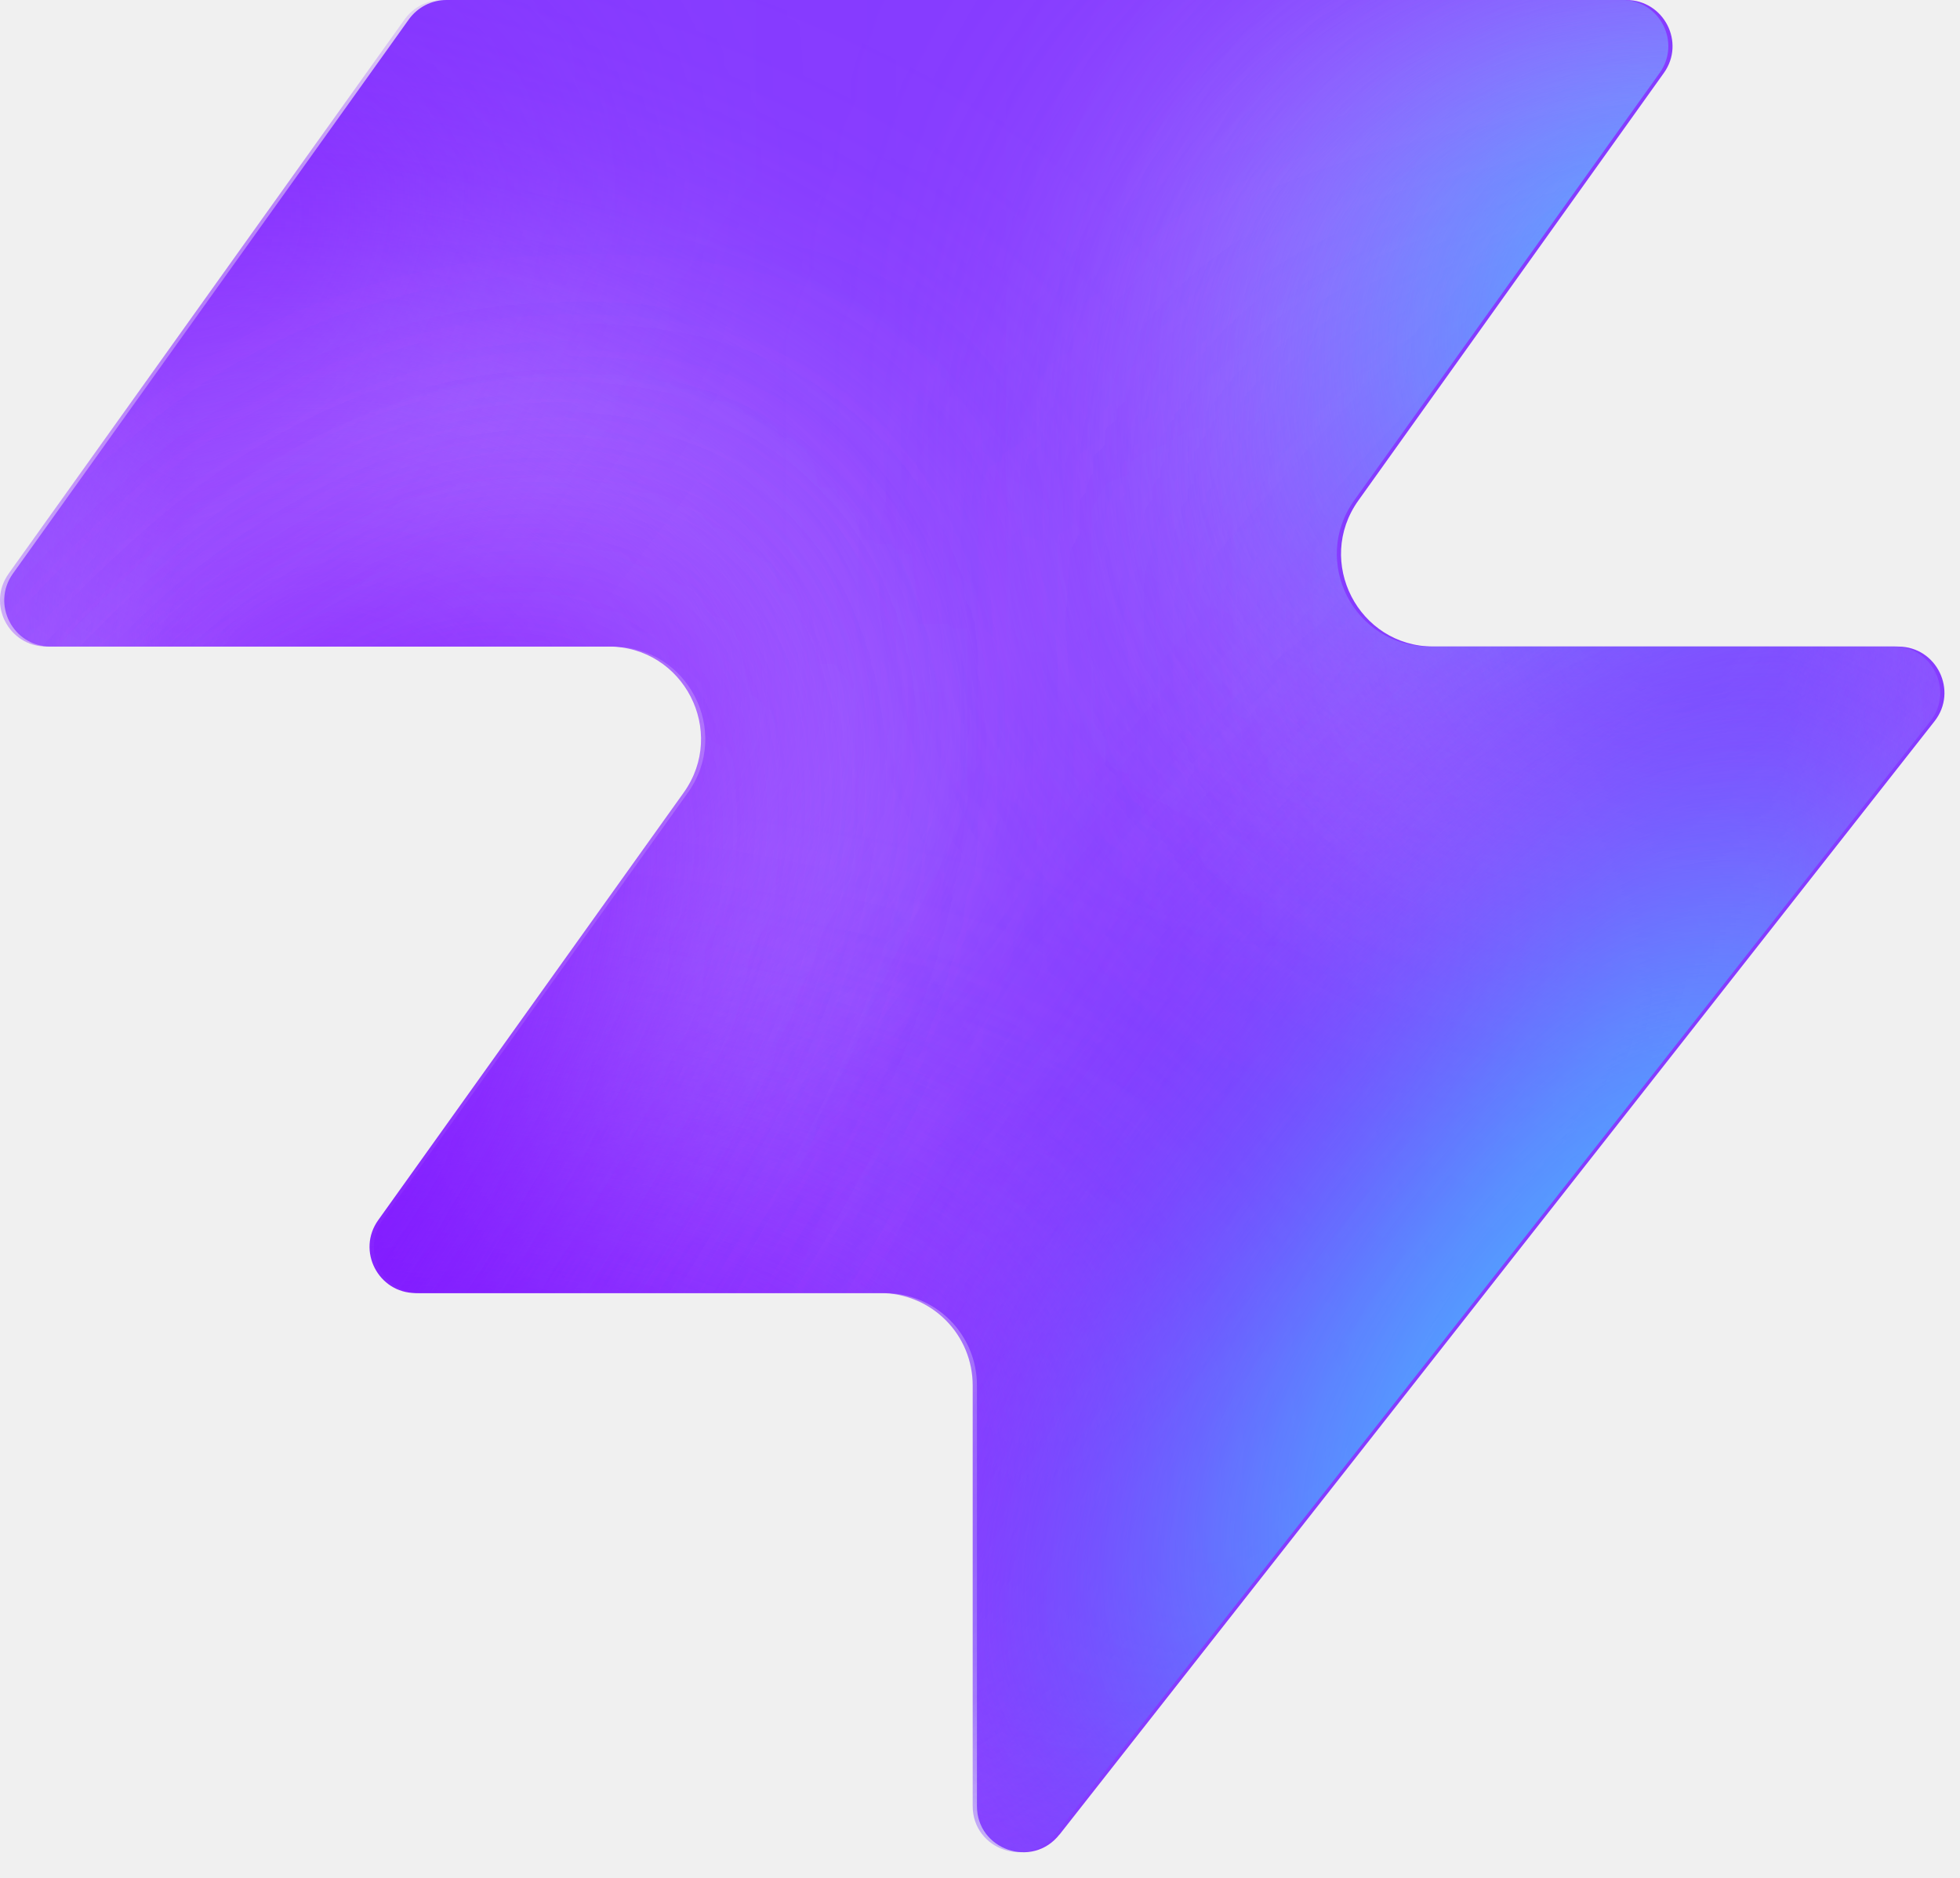
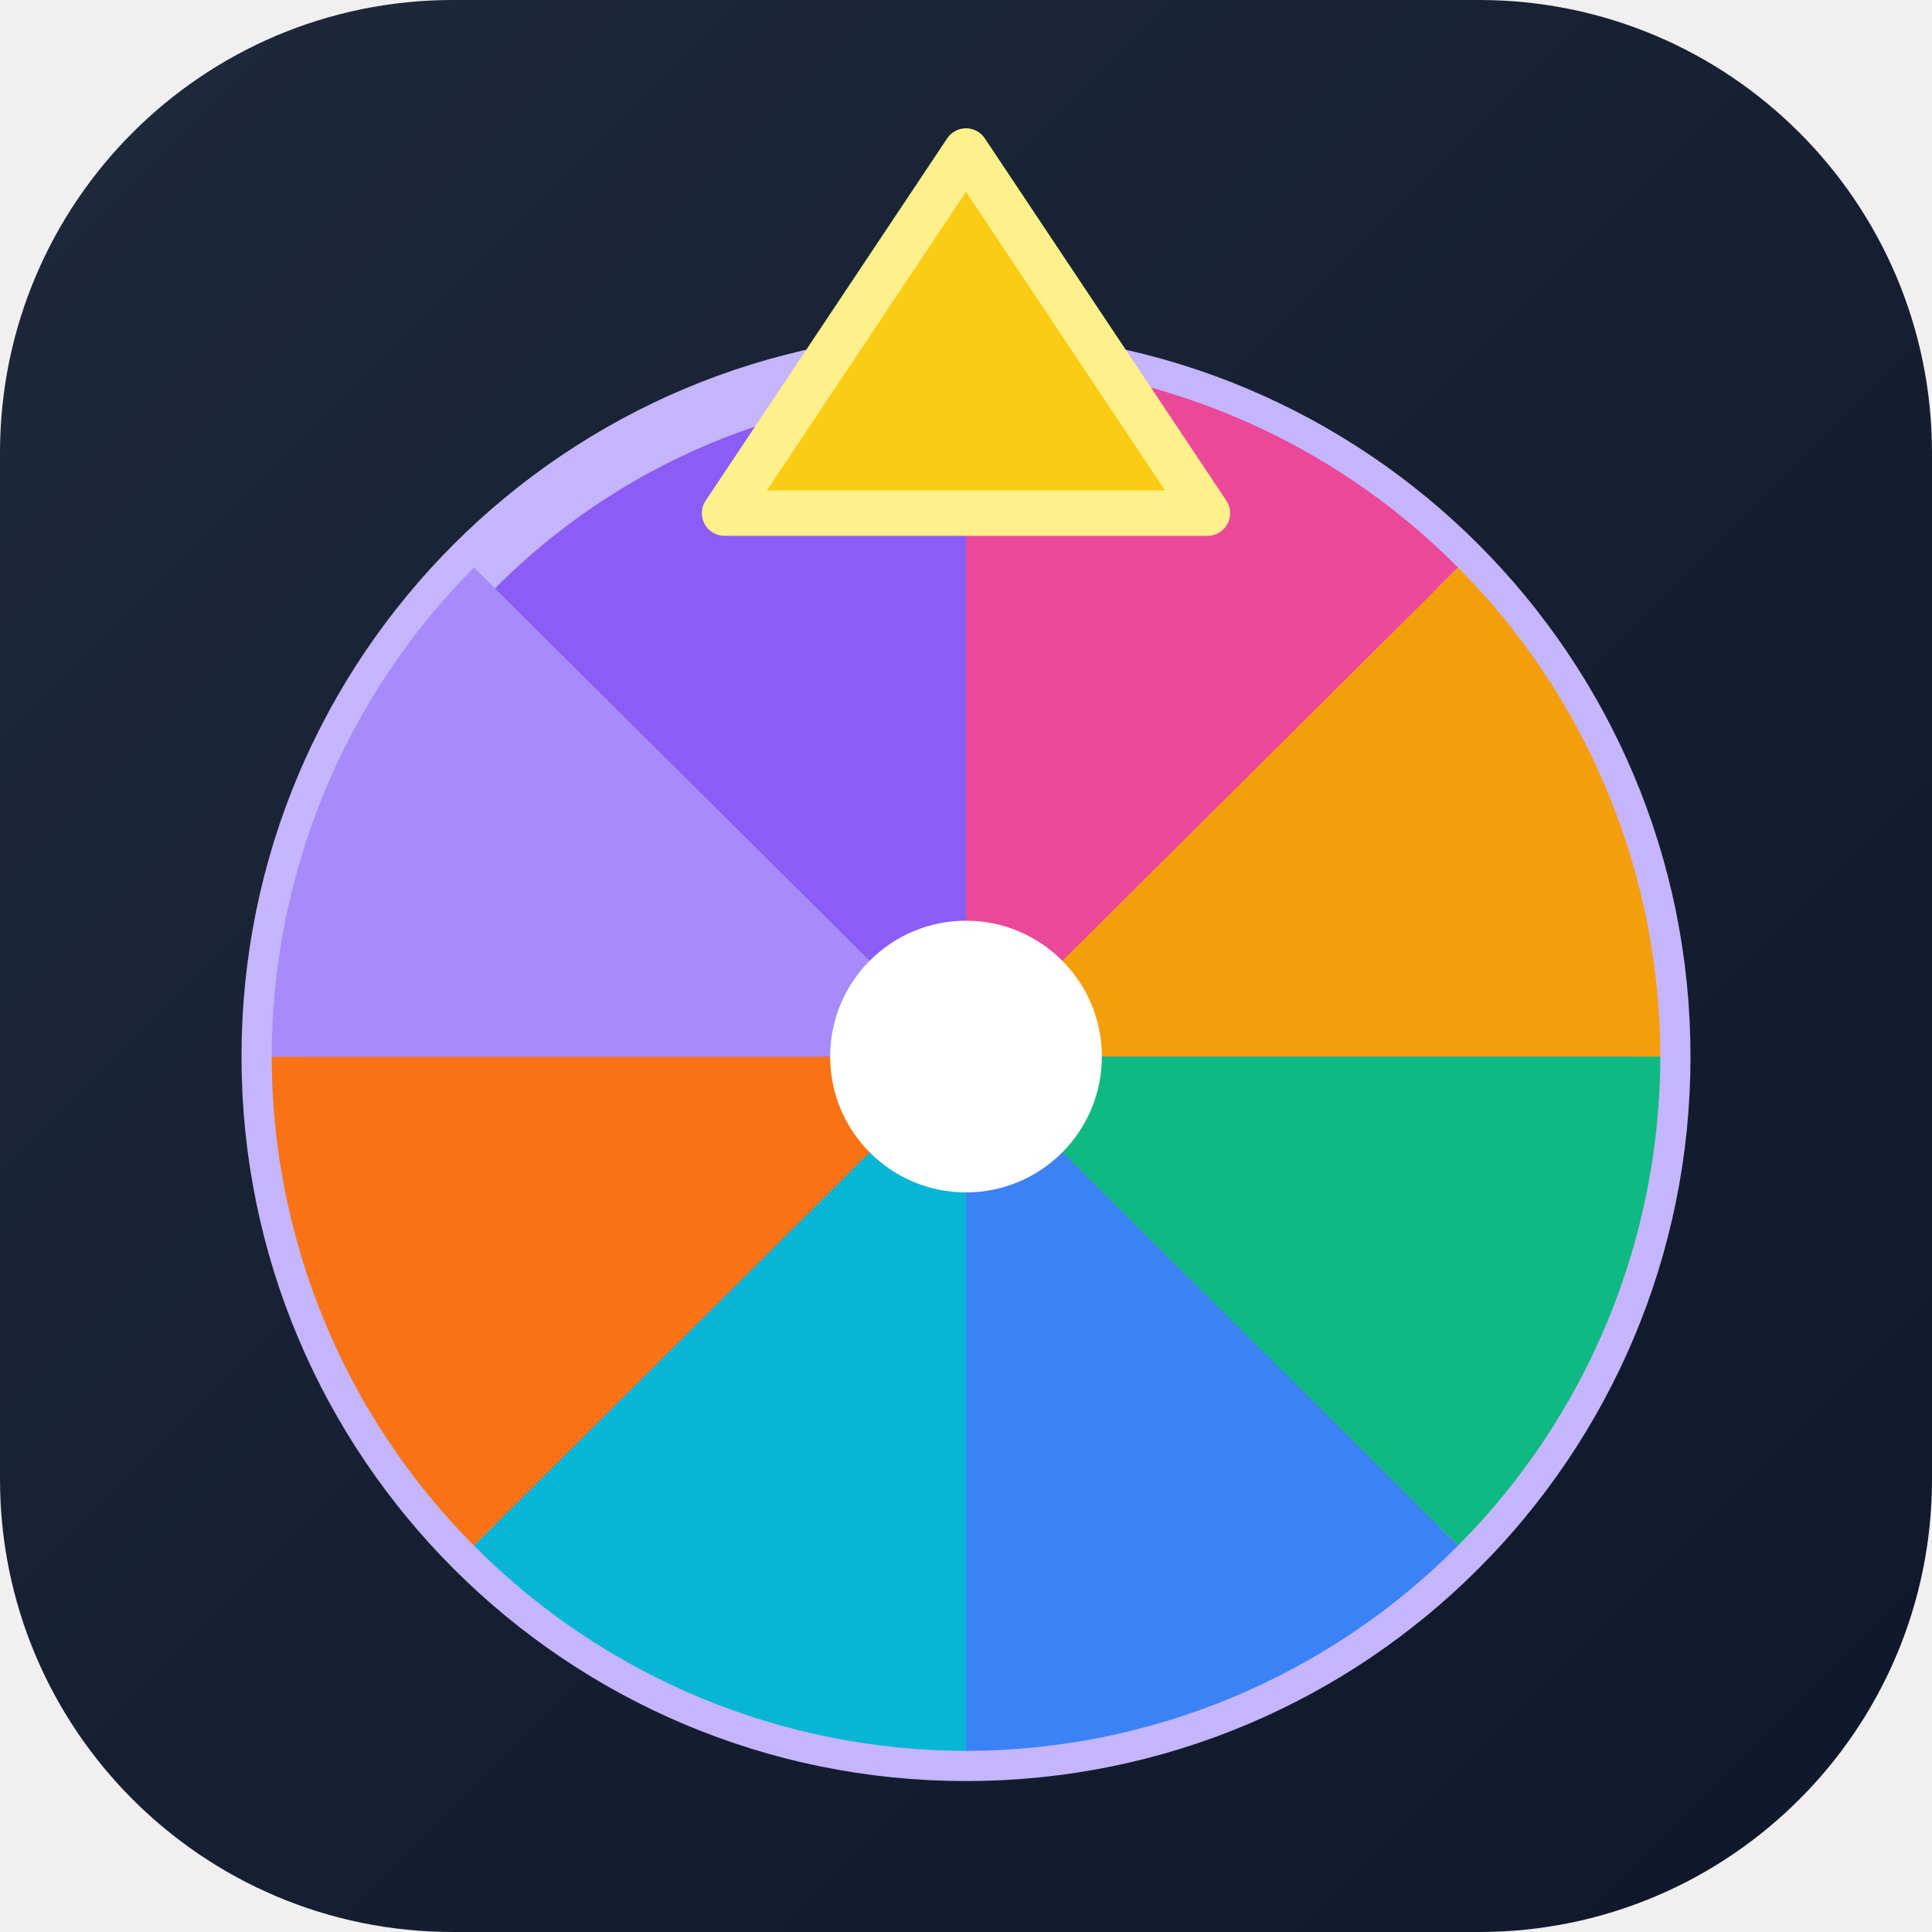
- <svg xmlns="http://www.w3.org/2000/svg" width="48" height="46" fill="none" viewBox="0 0 48 46">
-   <path fill="#863bff" d="M25.946 44.938c-.664.845-2.021.375-2.021-.698V33.937a2.26 2.26 0 0 0-2.262-2.262H10.287c-.92 0-1.456-1.04-.92-1.788l7.48-10.471c1.07-1.497 0-3.578-1.842-3.578H1.237c-.92 0-1.456-1.04-.92-1.788L10.013.474c.214-.297.556-.474.92-.474h28.894c.92 0 1.456 1.04.92 1.788l-7.48 10.471c-1.07 1.498 0 3.579 1.842 3.579h11.377c.943 0 1.473 1.088.89 1.83L25.947 44.94z" style="fill:#863bff;fill:color(display-p3 .525 .23 1);fill-opacity:1" />
-   <mask id="a" width="48" height="46" x="0" y="0" maskUnits="userSpaceOnUse" style="mask-type:alpha">
-     <path fill="#000" d="M25.842 44.938c-.664.844-2.021.375-2.021-.698V33.937a2.26 2.26 0 0 0-2.262-2.262H10.183c-.92 0-1.456-1.04-.92-1.788l7.48-10.471c1.07-1.498 0-3.579-1.842-3.579H1.133c-.92 0-1.456-1.04-.92-1.787L9.91.473c.214-.297.556-.474.92-.474h28.894c.92 0 1.456 1.04.92 1.788l-7.48 10.471c-1.07 1.498 0 3.578 1.842 3.578h11.377c.943 0 1.473 1.088.89 1.832L25.843 44.94z" style="fill:#000;fill-opacity:1" />
-   </mask>
-   <g mask="url(#a)">
-     <g filter="url(#b)">
-       <ellipse cx="5.508" cy="14.704" fill="#ede6ff" rx="5.508" ry="14.704" style="fill:#ede6ff;fill:color(display-p3 .927 .903 1);fill-opacity:1" transform="matrix(.00324 1 1 -.00324 -4.47 31.516)" />
-     </g>
-     <g filter="url(#c)">
-       <ellipse cx="10.399" cy="29.851" fill="#ede6ff" rx="10.399" ry="29.851" style="fill:#ede6ff;fill:color(display-p3 .927 .903 1);fill-opacity:1" transform="matrix(.00324 1 1 -.00324 -39.328 7.883)" />
-     </g>
-     <g filter="url(#d)">
-       <ellipse cx="5.508" cy="30.487" fill="#7e14ff" rx="5.508" ry="30.487" style="fill:#7e14ff;fill:color(display-p3 .492 .077 1);fill-opacity:1" transform="rotate(89.814 -25.913 -14.639)scale(1 -1)" />
-     </g>
-     <g filter="url(#e)">
-       <ellipse cx="5.508" cy="30.599" fill="#7e14ff" rx="5.508" ry="30.599" style="fill:#7e14ff;fill:color(display-p3 .492 .077 1);fill-opacity:1" transform="rotate(89.814 -32.644 -3.334)scale(1 -1)" />
-     </g>
-     <g filter="url(#f)">
-       <ellipse cx="5.508" cy="30.599" fill="#7e14ff" rx="5.508" ry="30.599" style="fill:#7e14ff;fill:color(display-p3 .492 .077 1);fill-opacity:1" transform="matrix(.00324 1 1 -.00324 -34.34 30.47)" />
-     </g>
-     <g filter="url(#g)">
-       <ellipse cx="14.072" cy="22.078" fill="#ede6ff" rx="14.072" ry="22.078" style="fill:#ede6ff;fill:color(display-p3 .927 .903 1);fill-opacity:1" transform="rotate(93.35 24.506 48.493)scale(-1 1)" />
-     </g>
-     <g filter="url(#h)">
-       <ellipse cx="3.47" cy="21.501" fill="#7e14ff" rx="3.47" ry="21.501" style="fill:#7e14ff;fill:color(display-p3 .492 .077 1);fill-opacity:1" transform="rotate(89.009 28.708 47.59)scale(-1 1)" />
-     </g>
-     <g filter="url(#i)">
-       <ellipse cx="3.47" cy="21.501" fill="#7e14ff" rx="3.47" ry="21.501" style="fill:#7e14ff;fill:color(display-p3 .492 .077 1);fill-opacity:1" transform="rotate(89.009 28.708 47.59)scale(-1 1)" />
-     </g>
-     <g filter="url(#j)">
-       <ellipse cx=".387" cy="8.972" fill="#7e14ff" rx="4.407" ry="29.108" style="fill:#7e14ff;fill:color(display-p3 .492 .077 1);fill-opacity:1" transform="rotate(39.51 .387 8.972)" />
-     </g>
-     <g filter="url(#k)">
-       <ellipse cx="47.523" cy="-6.092" fill="#7e14ff" rx="4.407" ry="29.108" style="fill:#7e14ff;fill:color(display-p3 .492 .077 1);fill-opacity:1" transform="rotate(37.892 47.523 -6.092)" />
-     </g>
-     <g filter="url(#l)">
-       <ellipse cx="41.412" cy="6.333" fill="#47bfff" rx="5.971" ry="9.665" style="fill:#47bfff;fill:color(display-p3 .28 .748 1);fill-opacity:1" transform="rotate(37.892 41.412 6.333)" />
-     </g>
-     <g filter="url(#m)">
-       <ellipse cx="-1.879" cy="38.332" fill="#7e14ff" rx="4.407" ry="29.108" style="fill:#7e14ff;fill:color(display-p3 .492 .077 1);fill-opacity:1" transform="rotate(37.892 -1.88 38.332)" />
-     </g>
-     <g filter="url(#n)">
-       <ellipse cx="-1.879" cy="38.332" fill="#7e14ff" rx="4.407" ry="29.108" style="fill:#7e14ff;fill:color(display-p3 .492 .077 1);fill-opacity:1" transform="rotate(37.892 -1.88 38.332)" />
-     </g>
-     <g filter="url(#o)">
-       <ellipse cx="35.651" cy="29.907" fill="#7e14ff" rx="4.407" ry="29.108" style="fill:#7e14ff;fill:color(display-p3 .492 .077 1);fill-opacity:1" transform="rotate(37.892 35.651 29.907)" />
-     </g>
-     <g filter="url(#p)">
-       <ellipse cx="38.418" cy="32.4" fill="#47bfff" rx="5.971" ry="15.297" style="fill:#47bfff;fill:color(display-p3 .28 .748 1);fill-opacity:1" transform="rotate(37.892 38.418 32.4)" />
-     </g>
-   </g>
+ <svg xmlns="http://www.w3.org/2000/svg" viewBox="0 0 64 64">
  <defs>
-     <filter id="b" width="60.045" height="41.654" x="-19.77" y="16.149" color-interpolation-filters="sRGB" filterUnits="userSpaceOnUse">
-       <feFlood flood-opacity="0" result="BackgroundImageFix" />
-       <feBlend in="SourceGraphic" in2="BackgroundImageFix" result="shape" />
-       <feGaussianBlur result="effect1_foregroundBlur_2002_17158" stdDeviation="7.659" />
-     </filter>
-     <filter id="c" width="90.34" height="51.437" x="-54.613" y="-7.533" color-interpolation-filters="sRGB" filterUnits="userSpaceOnUse">
-       <feFlood flood-opacity="0" result="BackgroundImageFix" />
-       <feBlend in="SourceGraphic" in2="BackgroundImageFix" result="shape" />
-       <feGaussianBlur result="effect1_foregroundBlur_2002_17158" stdDeviation="7.659" />
-     </filter>
-     <filter id="d" width="79.355" height="29.4" x="-49.64" y="2.03" color-interpolation-filters="sRGB" filterUnits="userSpaceOnUse">
-       <feFlood flood-opacity="0" result="BackgroundImageFix" />
-       <feBlend in="SourceGraphic" in2="BackgroundImageFix" result="shape" />
-       <feGaussianBlur result="effect1_foregroundBlur_2002_17158" stdDeviation="4.596" />
-     </filter>
-     <filter id="e" width="79.579" height="29.4" x="-45.045" y="20.029" color-interpolation-filters="sRGB" filterUnits="userSpaceOnUse">
-       <feFlood flood-opacity="0" result="BackgroundImageFix" />
-       <feBlend in="SourceGraphic" in2="BackgroundImageFix" result="shape" />
-       <feGaussianBlur result="effect1_foregroundBlur_2002_17158" stdDeviation="4.596" />
-     </filter>
-     <filter id="f" width="79.579" height="29.4" x="-43.513" y="21.178" color-interpolation-filters="sRGB" filterUnits="userSpaceOnUse">
-       <feFlood flood-opacity="0" result="BackgroundImageFix" />
-       <feBlend in="SourceGraphic" in2="BackgroundImageFix" result="shape" />
-       <feGaussianBlur result="effect1_foregroundBlur_2002_17158" stdDeviation="4.596" />
-     </filter>
-     <filter id="g" width="74.749" height="58.852" x="15.756" y="-17.901" color-interpolation-filters="sRGB" filterUnits="userSpaceOnUse">
-       <feFlood flood-opacity="0" result="BackgroundImageFix" />
-       <feBlend in="SourceGraphic" in2="BackgroundImageFix" result="shape" />
-       <feGaussianBlur result="effect1_foregroundBlur_2002_17158" stdDeviation="7.659" />
-     </filter>
-     <filter id="h" width="61.377" height="25.362" x="23.548" y="2.284" color-interpolation-filters="sRGB" filterUnits="userSpaceOnUse">
-       <feFlood flood-opacity="0" result="BackgroundImageFix" />
-       <feBlend in="SourceGraphic" in2="BackgroundImageFix" result="shape" />
-       <feGaussianBlur result="effect1_foregroundBlur_2002_17158" stdDeviation="4.596" />
-     </filter>
-     <filter id="i" width="61.377" height="25.362" x="23.548" y="2.284" color-interpolation-filters="sRGB" filterUnits="userSpaceOnUse">
-       <feFlood flood-opacity="0" result="BackgroundImageFix" />
-       <feBlend in="SourceGraphic" in2="BackgroundImageFix" result="shape" />
-       <feGaussianBlur result="effect1_foregroundBlur_2002_17158" stdDeviation="4.596" />
-     </filter>
-     <filter id="j" width="56.045" height="63.649" x="-27.636" y="-22.853" color-interpolation-filters="sRGB" filterUnits="userSpaceOnUse">
-       <feFlood flood-opacity="0" result="BackgroundImageFix" />
-       <feBlend in="SourceGraphic" in2="BackgroundImageFix" result="shape" />
-       <feGaussianBlur result="effect1_foregroundBlur_2002_17158" stdDeviation="4.596" />
-     </filter>
-     <filter id="k" width="54.814" height="64.646" x="20.116" y="-38.415" color-interpolation-filters="sRGB" filterUnits="userSpaceOnUse">
-       <feFlood flood-opacity="0" result="BackgroundImageFix" />
-       <feBlend in="SourceGraphic" in2="BackgroundImageFix" result="shape" />
-       <feGaussianBlur result="effect1_foregroundBlur_2002_17158" stdDeviation="4.596" />
-     </filter>
-     <filter id="l" width="33.541" height="35.313" x="24.641" y="-11.323" color-interpolation-filters="sRGB" filterUnits="userSpaceOnUse">
-       <feFlood flood-opacity="0" result="BackgroundImageFix" />
-       <feBlend in="SourceGraphic" in2="BackgroundImageFix" result="shape" />
-       <feGaussianBlur result="effect1_foregroundBlur_2002_17158" stdDeviation="4.596" />
-     </filter>
-     <filter id="m" width="54.814" height="64.646" x="-29.286" y="6.009" color-interpolation-filters="sRGB" filterUnits="userSpaceOnUse">
-       <feFlood flood-opacity="0" result="BackgroundImageFix" />
-       <feBlend in="SourceGraphic" in2="BackgroundImageFix" result="shape" />
-       <feGaussianBlur result="effect1_foregroundBlur_2002_17158" stdDeviation="4.596" />
-     </filter>
-     <filter id="n" width="54.814" height="64.646" x="-29.286" y="6.009" color-interpolation-filters="sRGB" filterUnits="userSpaceOnUse">
-       <feFlood flood-opacity="0" result="BackgroundImageFix" />
-       <feBlend in="SourceGraphic" in2="BackgroundImageFix" result="shape" />
-       <feGaussianBlur result="effect1_foregroundBlur_2002_17158" stdDeviation="4.596" />
-     </filter>
-     <filter id="o" width="54.814" height="64.646" x="8.244" y="-2.416" color-interpolation-filters="sRGB" filterUnits="userSpaceOnUse">
-       <feFlood flood-opacity="0" result="BackgroundImageFix" />
-       <feBlend in="SourceGraphic" in2="BackgroundImageFix" result="shape" />
-       <feGaussianBlur result="effect1_foregroundBlur_2002_17158" stdDeviation="4.596" />
-     </filter>
-     <filter id="p" width="39.409" height="43.623" x="18.713" y="10.588" color-interpolation-filters="sRGB" filterUnits="userSpaceOnUse">
-       <feFlood flood-opacity="0" result="BackgroundImageFix" />
-       <feBlend in="SourceGraphic" in2="BackgroundImageFix" result="shape" />
-       <feGaussianBlur result="effect1_foregroundBlur_2002_17158" stdDeviation="4.596" />
-     </filter>
+     <linearGradient id="bg" x1="0" y1="0" x2="1" y2="1">
+       <stop offset="0%" stop-color="#1e293b" />
+       <stop offset="100%" stop-color="#0f172a" />
+     </linearGradient>
  </defs>
+   <rect width="64" height="64" rx="15" fill="url(#bg)" />
+   <circle cx="32" cy="35" r="23" fill="#8b5cf6" stroke="#c4b5fd" stroke-width="2" />
+   <path d="M32 35 L32 12 A23 23 0 0 1 48.3 18.8 Z" fill="#ec4899" />
+   <path d="M32 35 L48.3 18.8 A23 23 0 0 1 55 35 Z" fill="#f59e0b" />
+   <path d="M32 35 L55 35 A23 23 0 0 1 48.3 51.2 Z" fill="#10b981" />
+   <path d="M32 35 L48.3 51.2 A23 23 0 0 1 32 58 Z" fill="#3b82f6" />
+   <path d="M32 35 L32 58 A23 23 0 0 1 15.7 51.2 Z" fill="#06b6d4" />
+   <path d="M32 35 L15.7 51.2 A23 23 0 0 1 9 35 Z" fill="#f97316" />
+   <path d="M32 35 L9 35 A23 23 0 0 1 15.7 18.8 Z" fill="#a78bfa" />
+   <circle cx="32" cy="35" r="4.5" fill="#fff" />
+   <path d="M32 5 L24 17 L40 17 Z" fill="#facc15" stroke="#fef08a" stroke-width="1.5" stroke-linejoin="round" />
</svg>
